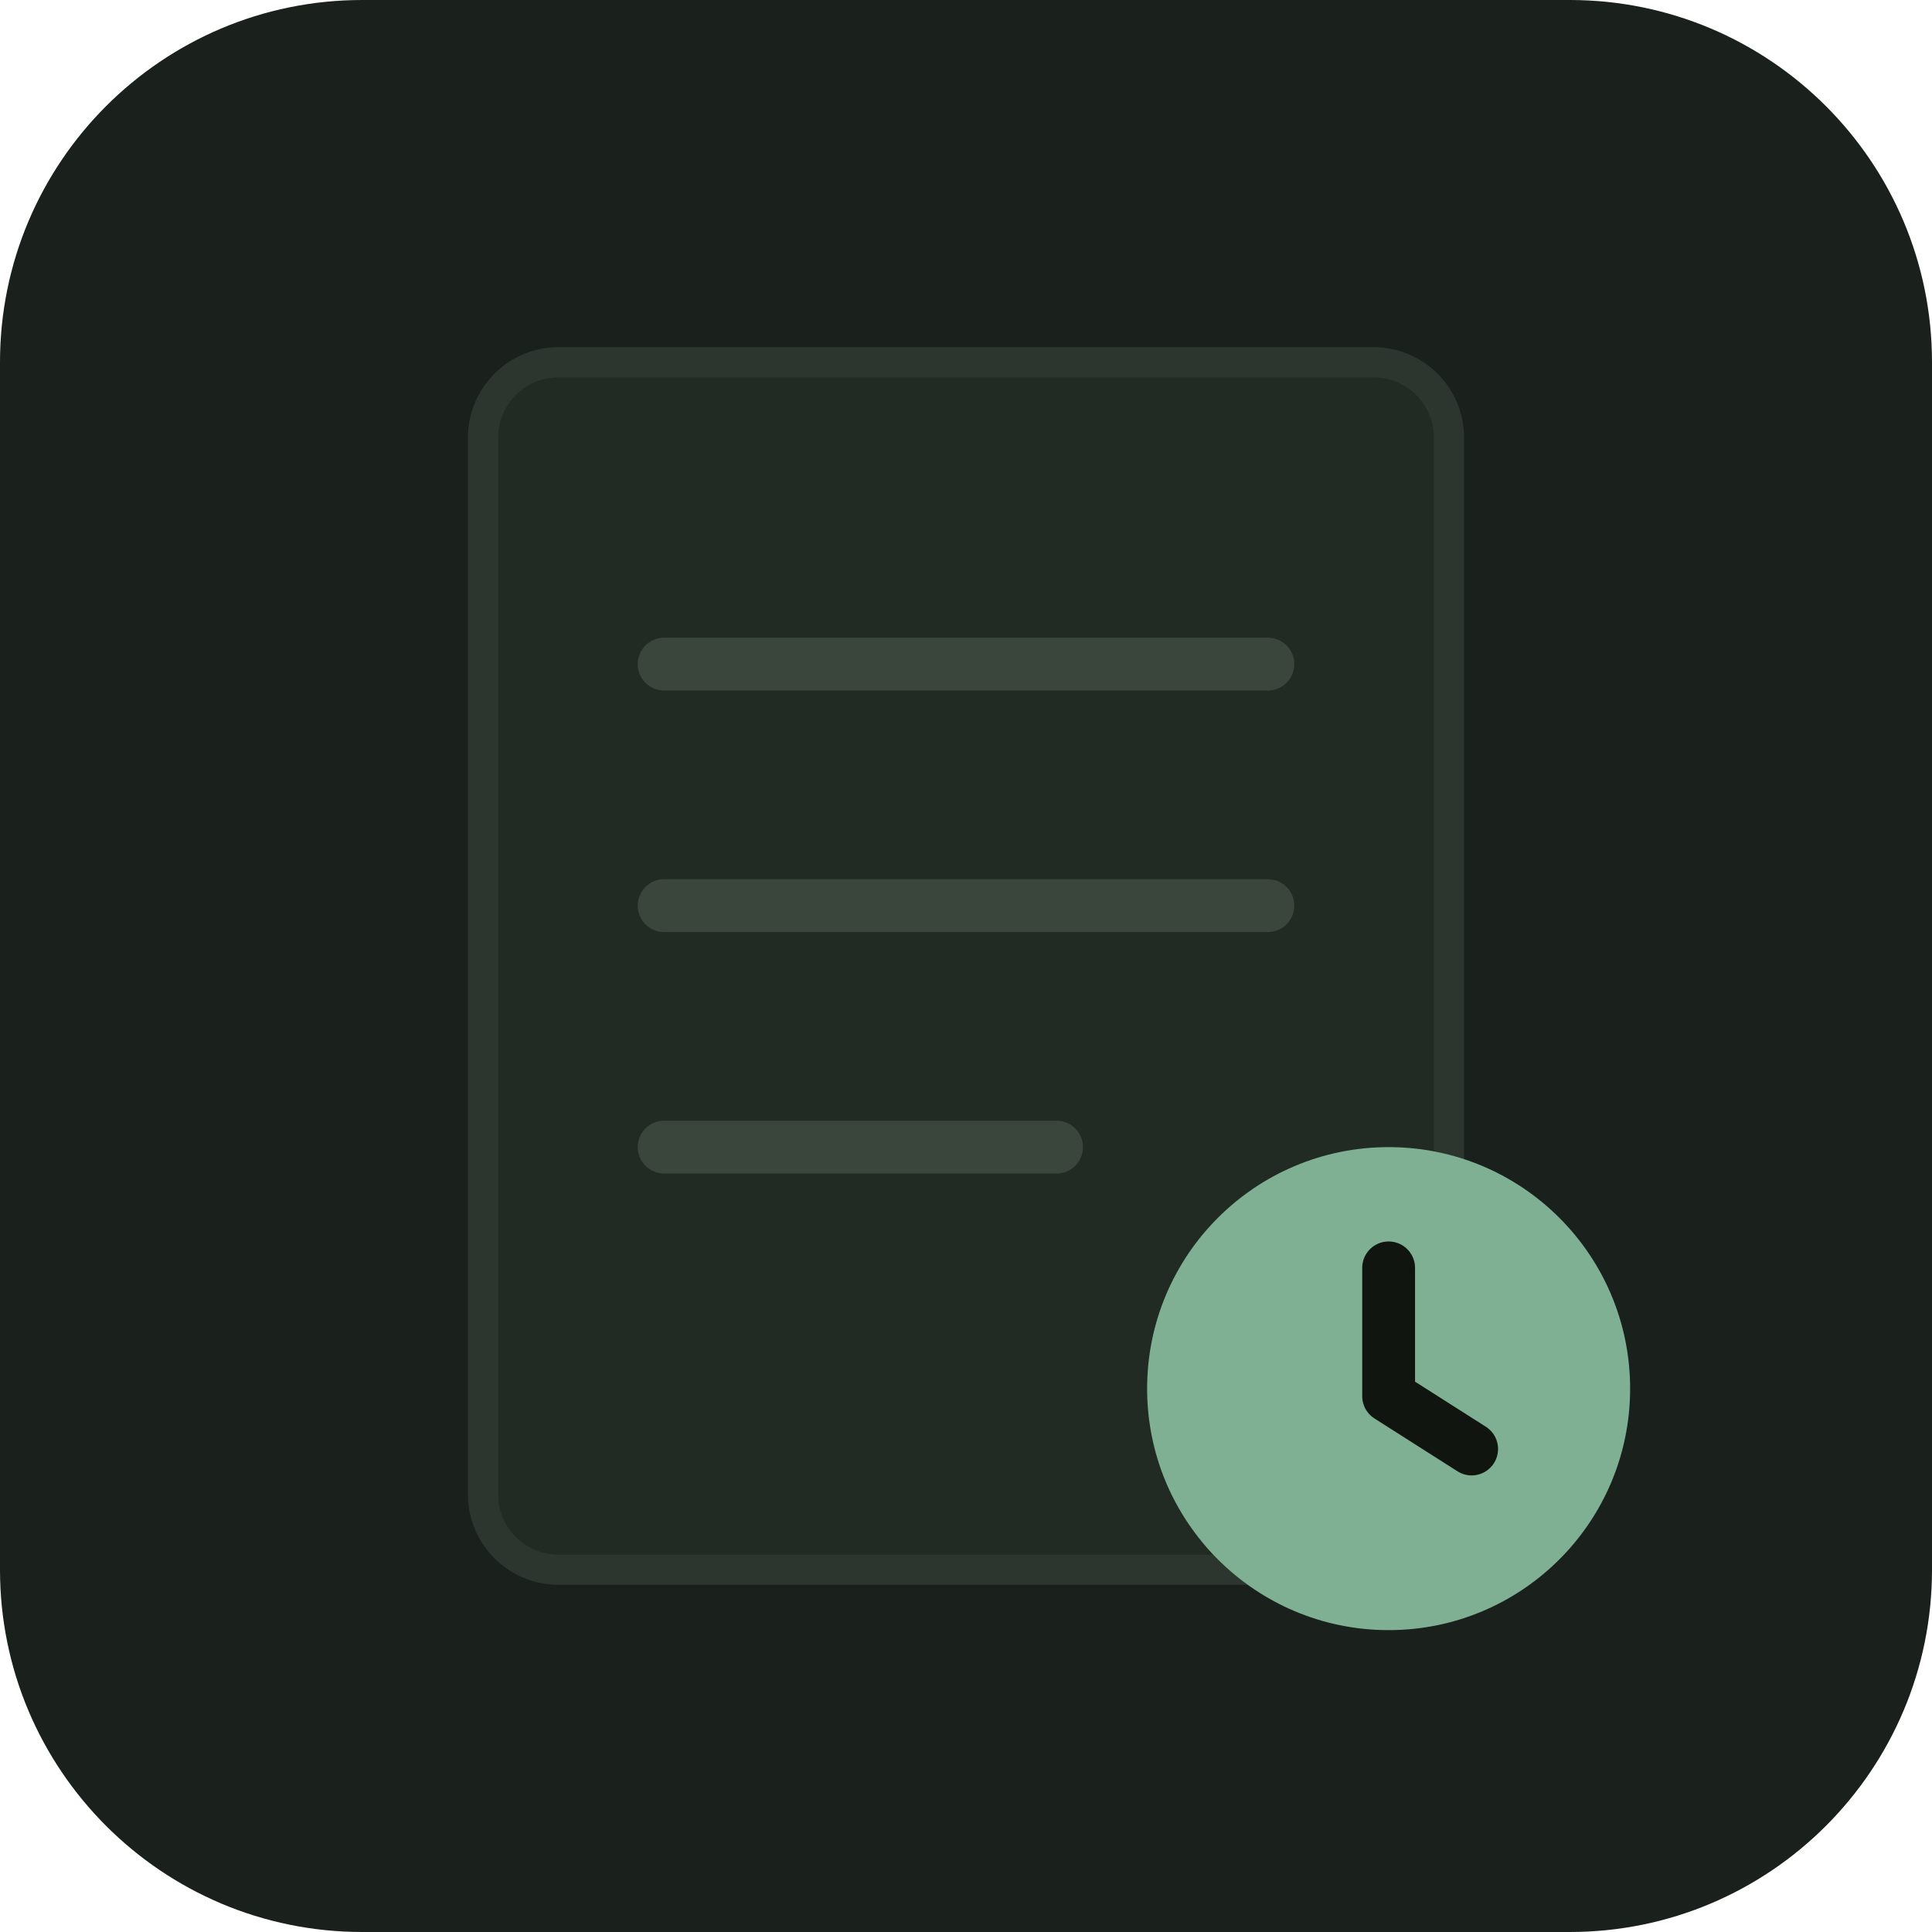
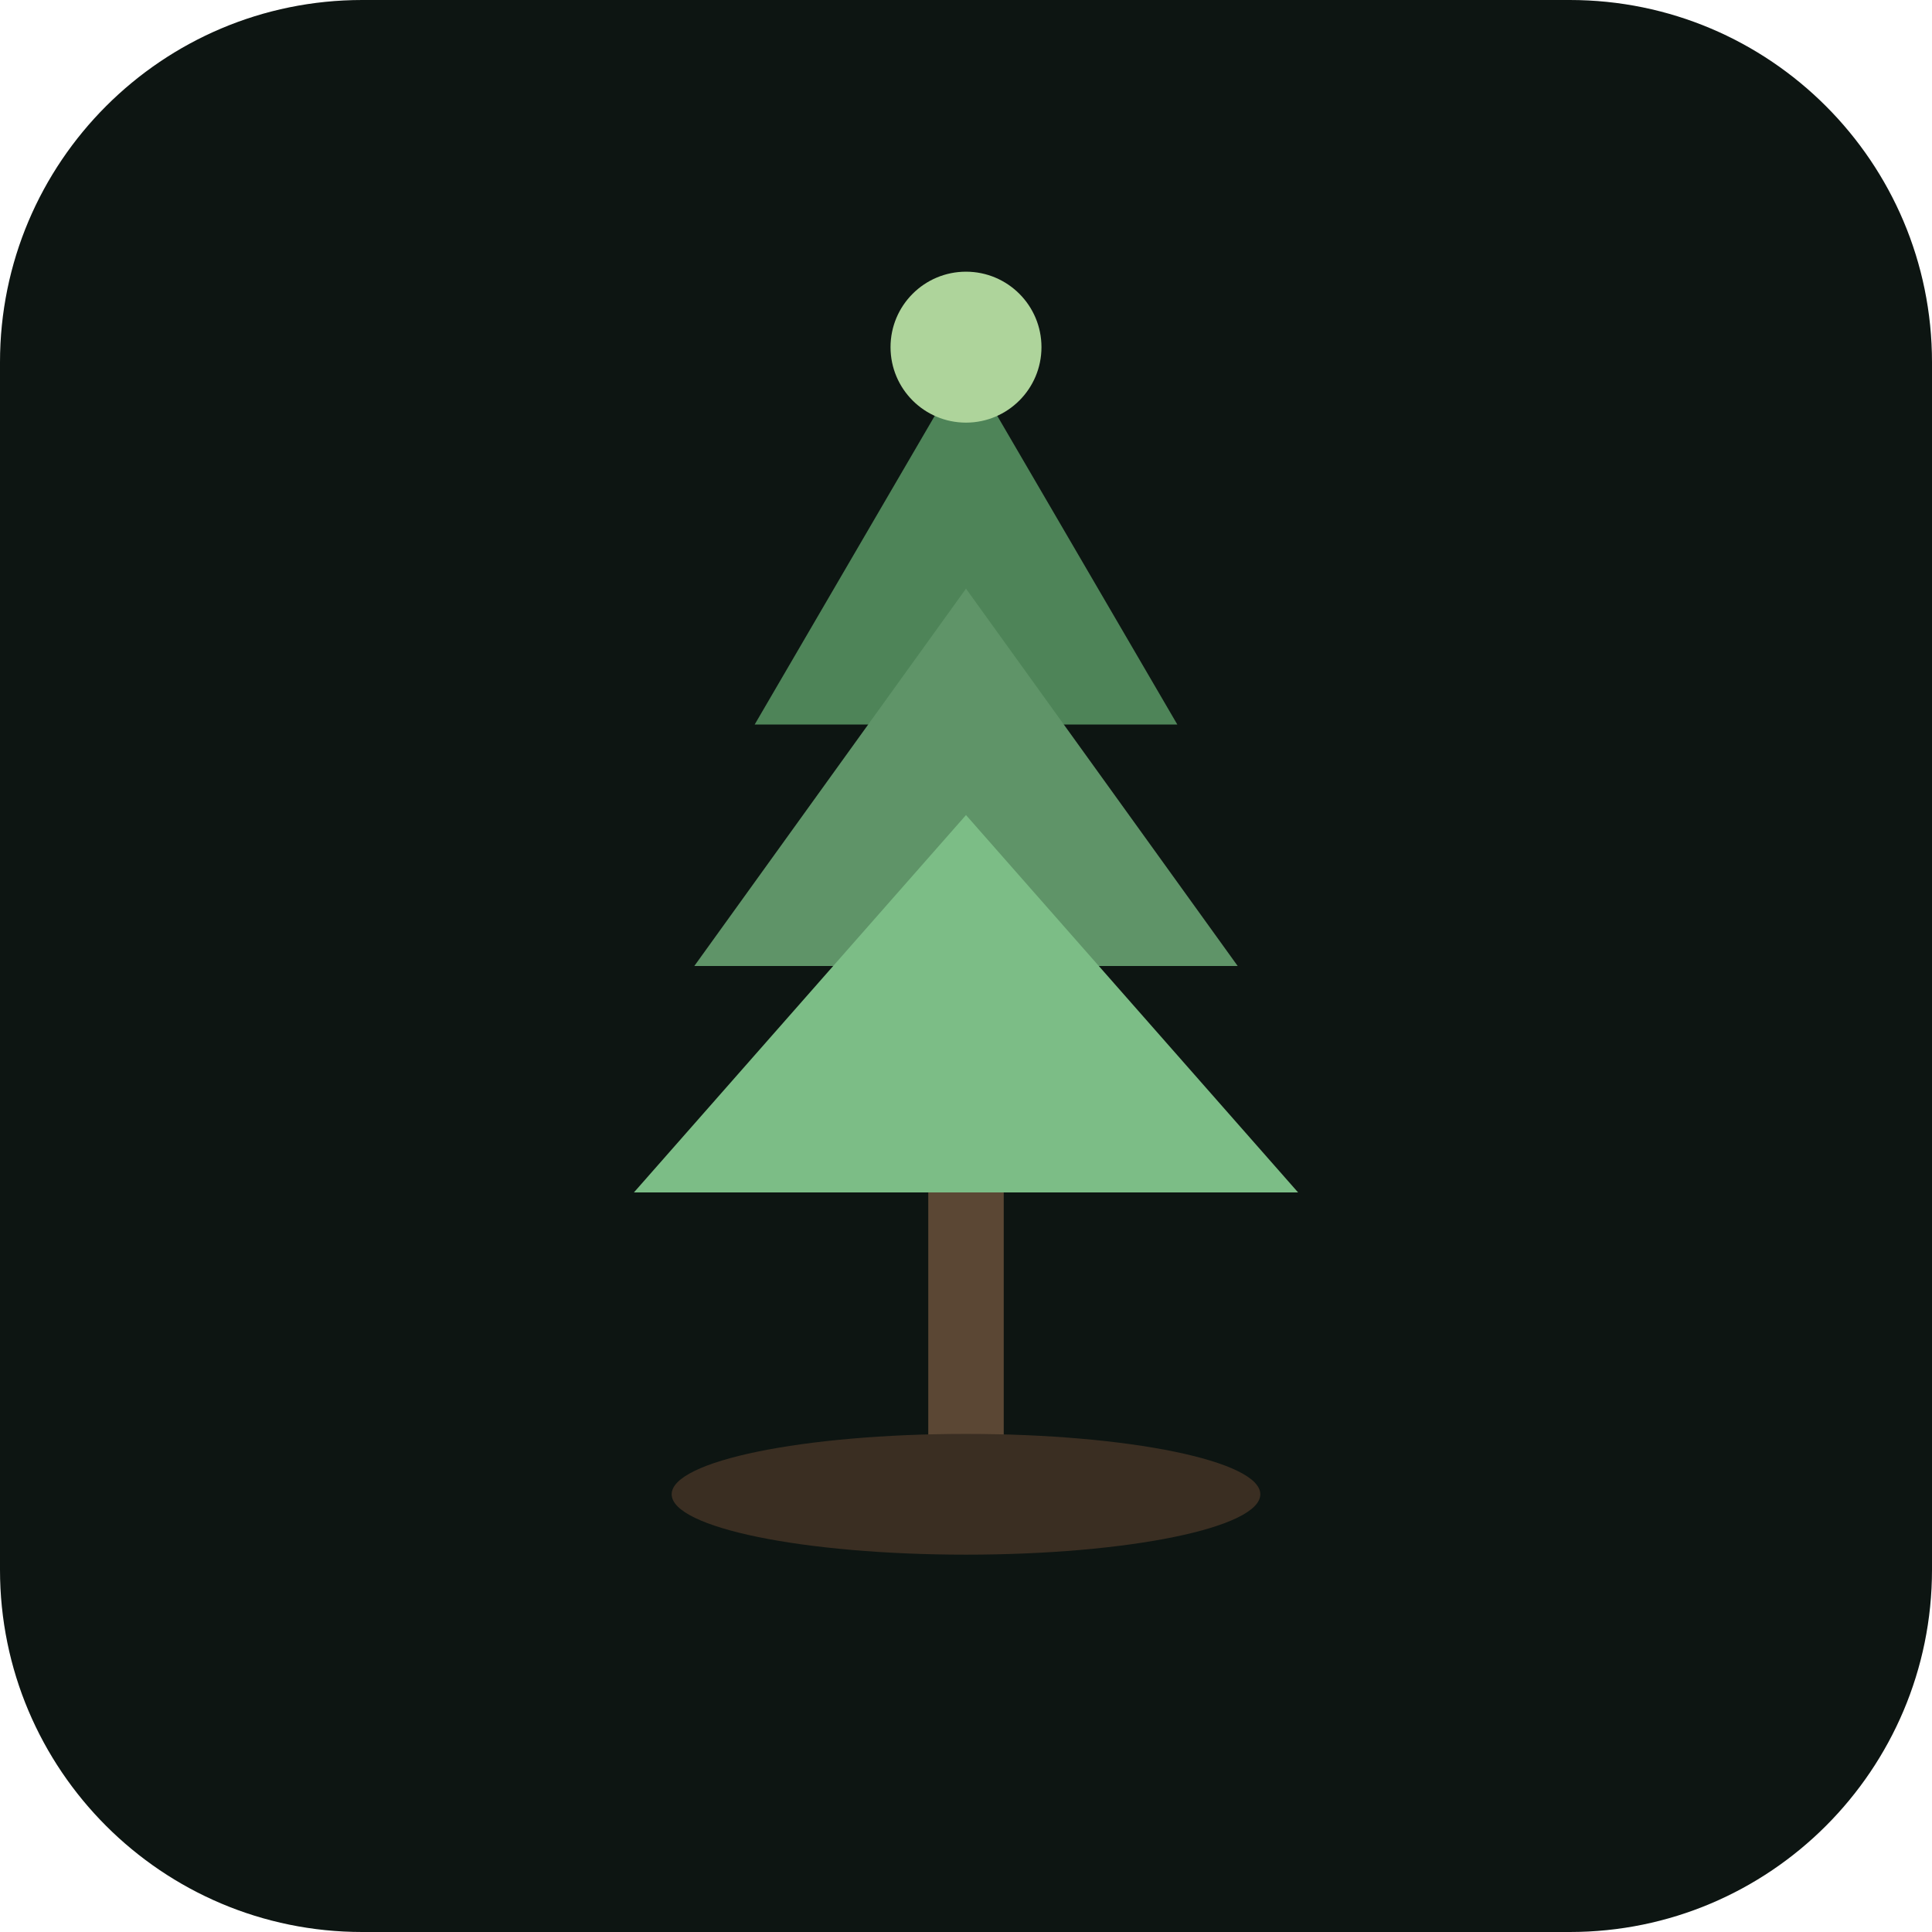
<svg xmlns="http://www.w3.org/2000/svg" viewBox="0 0 512 512">
-   <rect width="512" height="512" rx="96" fill="#1a201c" />
-   <rect x="128" y="96" width="256" height="320" rx="20" fill="#222a24" stroke="#2c352e" stroke-width="8" />
-   <line x1="176" y1="176" x2="336" y2="176" stroke="#3a463c" stroke-width="14" stroke-linecap="round" />
-   <line x1="176" y1="240" x2="336" y2="240" stroke="#3a463c" stroke-width="14" stroke-linecap="round" />
-   <line x1="176" y1="304" x2="280" y2="304" stroke="#3a463c" stroke-width="14" stroke-linecap="round" />
-   <circle cx="368" cy="368" r="64" fill="#7fb094" />
-   <path d="M368 336v34l22 14" fill="none" stroke="#10160f" stroke-width="14" stroke-linecap="round" stroke-linejoin="round" />
+   <rect width="512" height="512" rx="96" fill="#0d1512" />
+   <rect x="246" y="300" width="20" height="92" rx="8" fill="#5b4734" />
+   <ellipse cx="256" cy="396" rx="78" ry="16" fill="#3a2e22" />
+   <path d="M256 96 L200 192 L312 192 Z" fill="#4e8458" />
+   <path d="M256 156 L184 256 L328 256 Z" fill="#5f9468" />
+   <path d="M256 216 L168 316 L344 316 Z" fill="#7cbd86" />
+   <circle cx="256" cy="92" r="20" fill="#aed49b" />
</svg>
